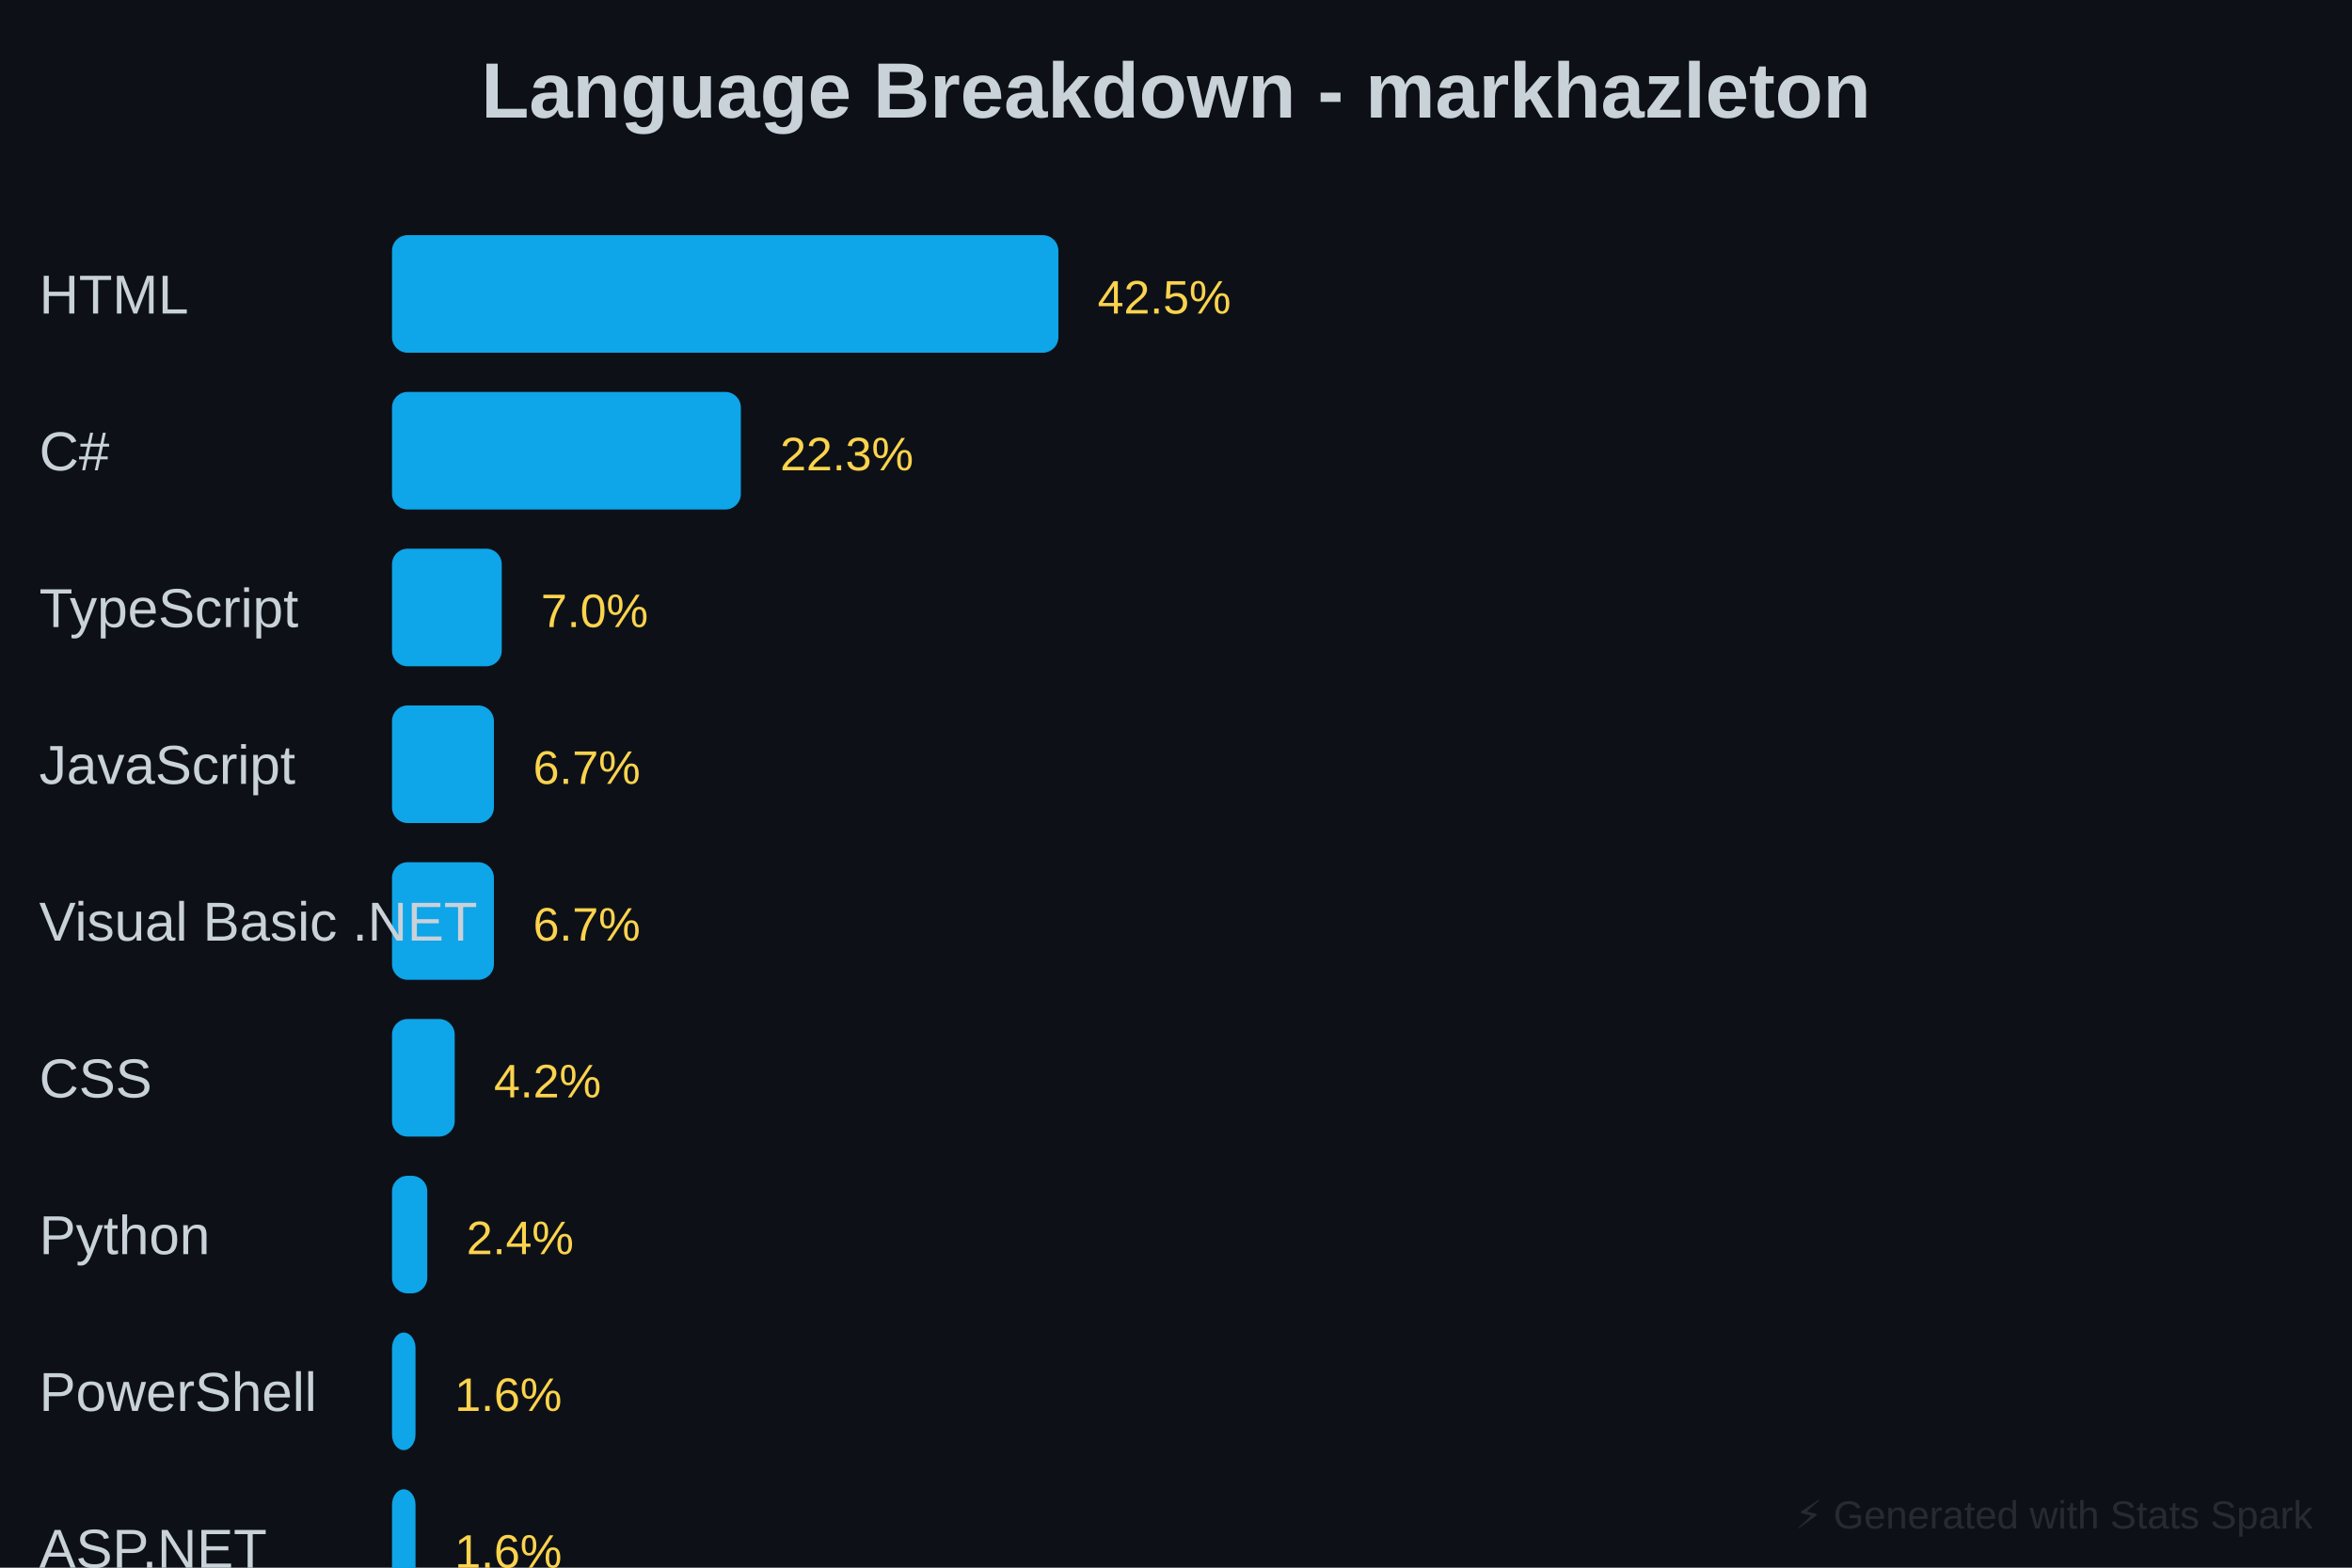
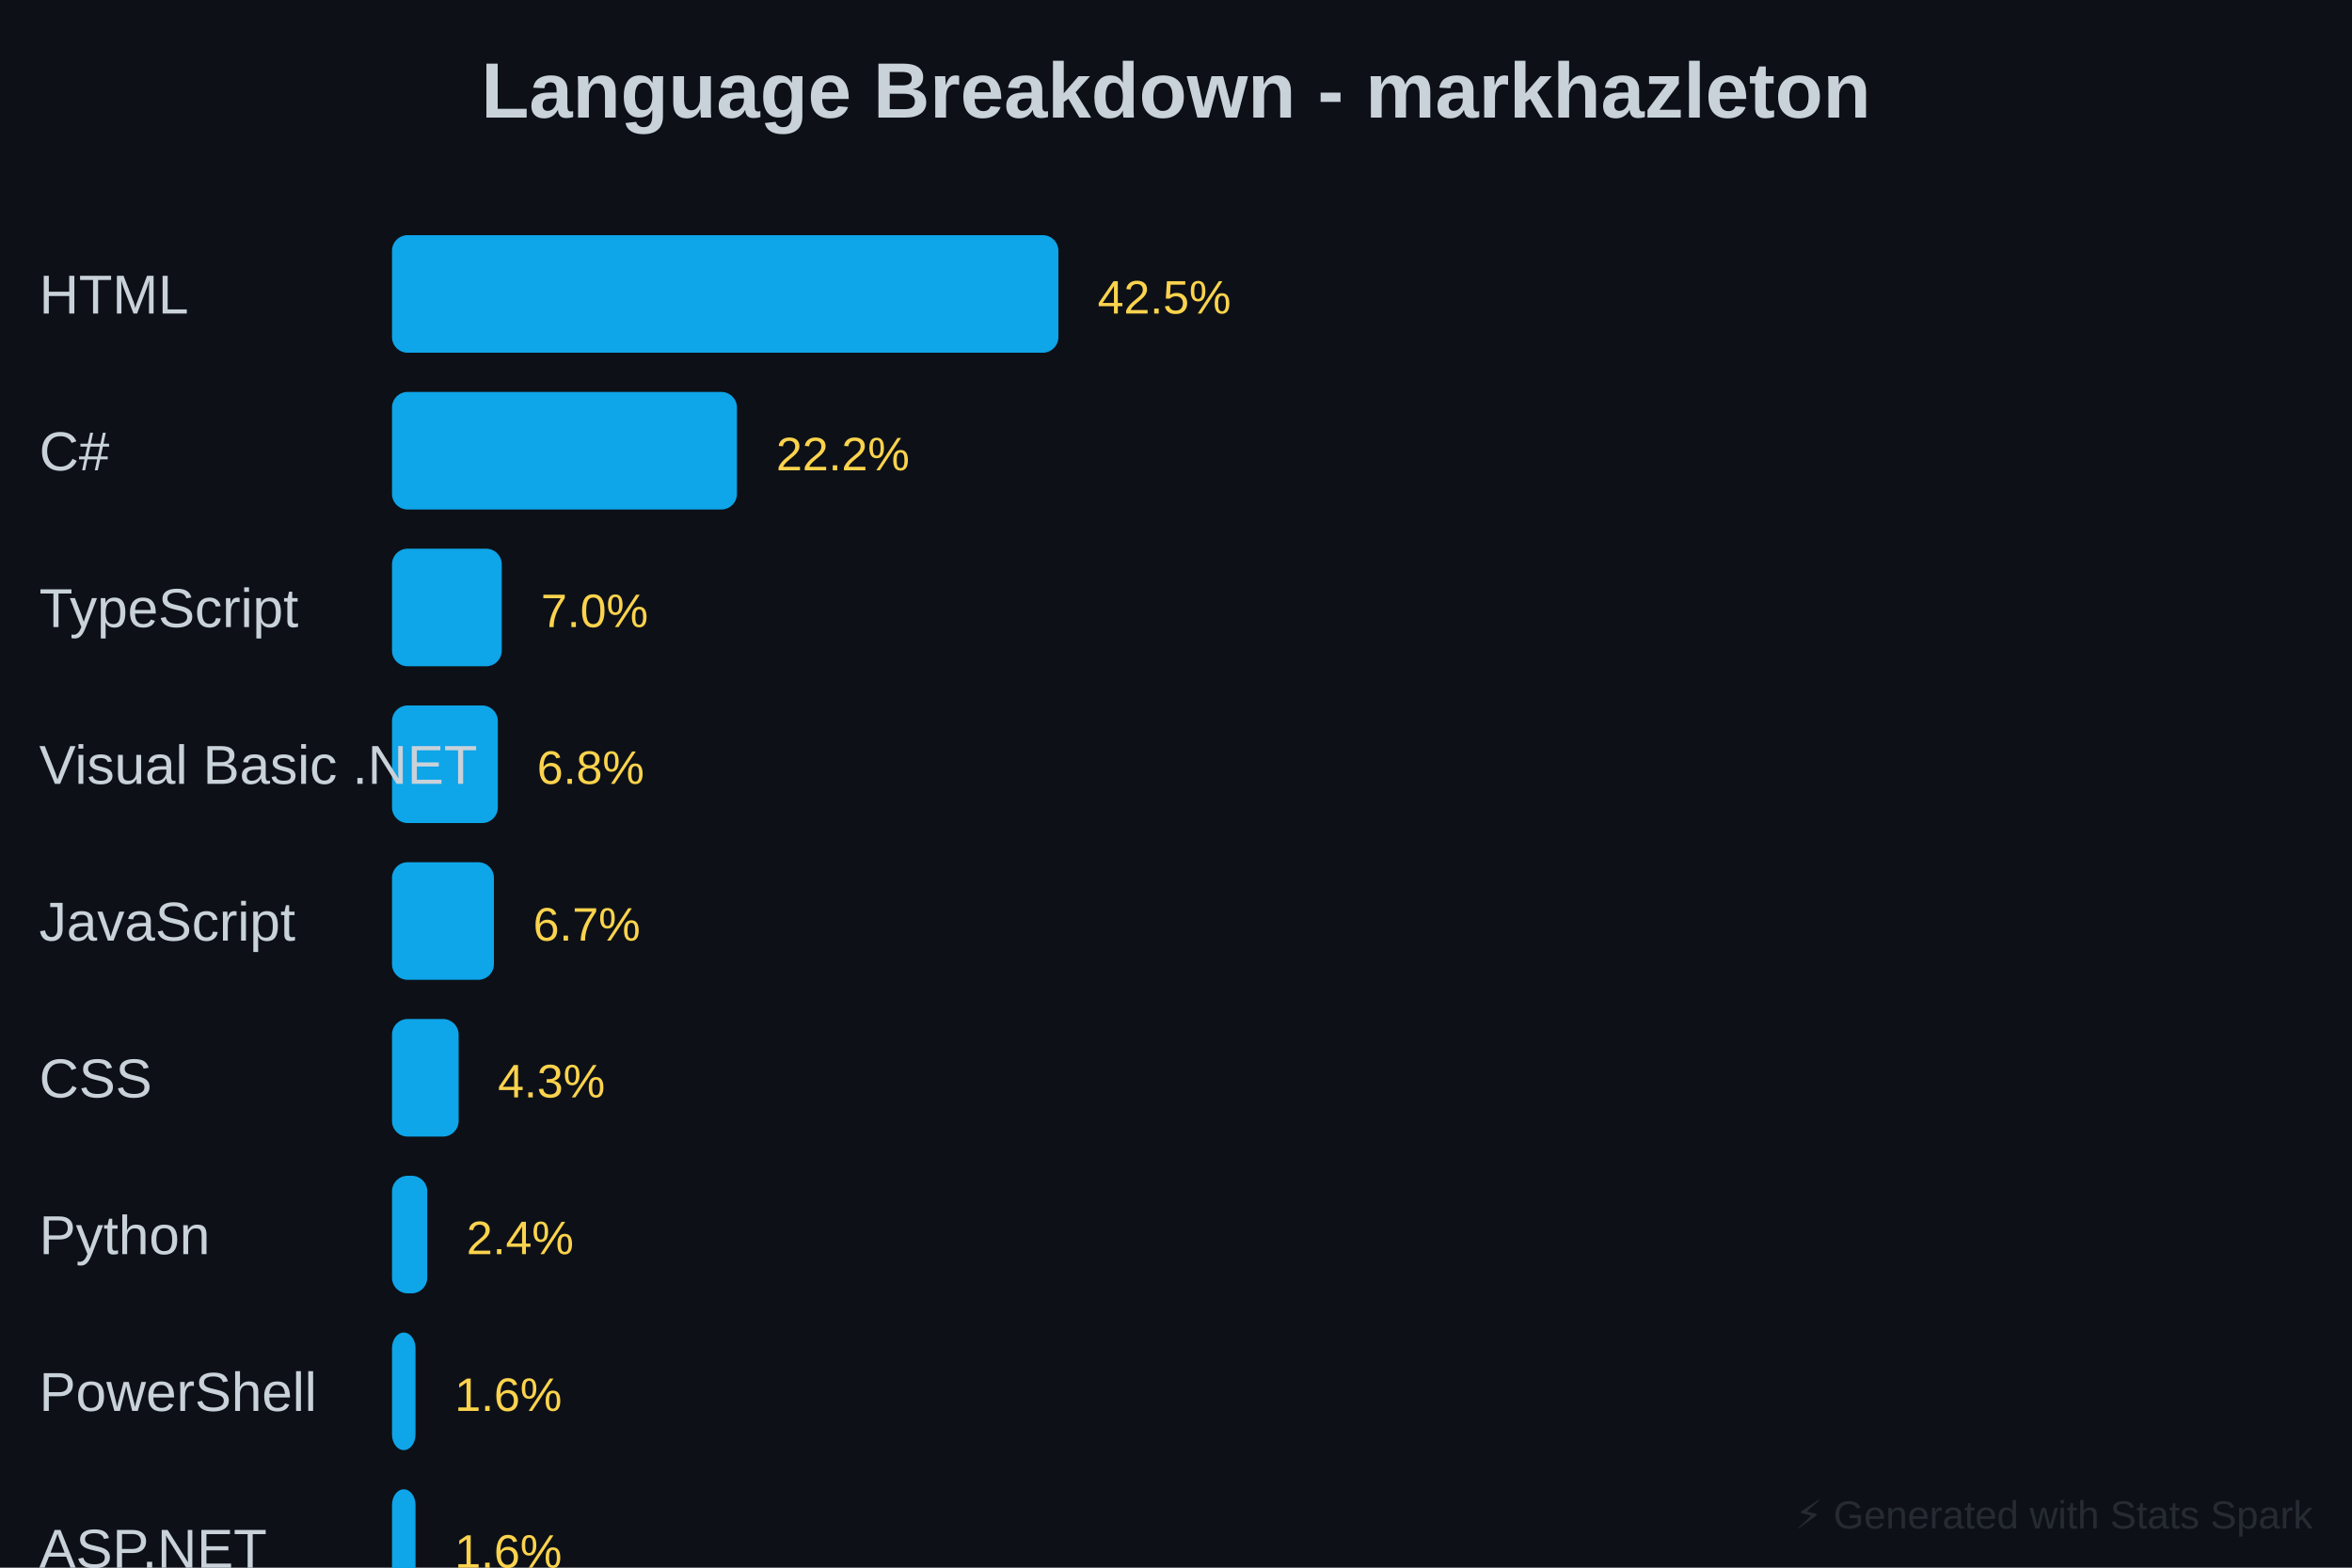
<svg xmlns="http://www.w3.org/2000/svg" baseProfile="full" height="400" version="1.1" width="600">
  <defs />
  <rect fill="#0D1117" height="400" width="600" x="0" y="0" />
  <text fill="#C9D1D9" font-family="Arial, sans-serif" font-size="20px" font-weight="bold" text-anchor="middle" x="300" y="30">Language Breakdown - markhazleton</text>
  <rect fill="#0EA5E9" height="30" rx="4" width="170" x="100" y="60" />
  <text fill="#C9D1D9" font-family="Arial, sans-serif" font-size="14px" x="10" y="80">HTML</text>
  <text fill="#FCD34D" font-family="Arial, sans-serif" font-size="12px" x="280" y="80">42.5%</text>
-   <rect fill="#0EA5E9" height="30" rx="4" width="89" x="100" y="100" />
+   <rect fill="#0EA5E9" height="30" rx="4" width="88" x="100" y="100" />
  <text fill="#C9D1D9" font-family="Arial, sans-serif" font-size="14px" x="10" y="120">C#</text>
-   <text fill="#FCD34D" font-family="Arial, sans-serif" font-size="12px" x="199" y="120">22.3%</text>
+   <text fill="#FCD34D" font-family="Arial, sans-serif" font-size="12px" x="198" y="120">22.2%</text>
  <rect fill="#0EA5E9" height="30" rx="4" width="28" x="100" y="140" />
  <text fill="#C9D1D9" font-family="Arial, sans-serif" font-size="14px" x="10" y="160">TypeScript</text>
  <text fill="#FCD34D" font-family="Arial, sans-serif" font-size="12px" x="138" y="160">7.0%</text>
-   <rect fill="#0EA5E9" height="30" rx="4" width="26" x="100" y="180" />
-   <text fill="#C9D1D9" font-family="Arial, sans-serif" font-size="14px" x="10" y="200">JavaScript</text>
-   <text fill="#FCD34D" font-family="Arial, sans-serif" font-size="12px" x="136" y="200">6.7%</text>
+   <rect fill="#0EA5E9" height="30" rx="4" width="27" x="100" y="180" />
+   <text fill="#C9D1D9" font-family="Arial, sans-serif" font-size="14px" x="10" y="200">Visual Basic .NET</text>
+   <text fill="#FCD34D" font-family="Arial, sans-serif" font-size="12px" x="137" y="200">6.8%</text>
  <rect fill="#0EA5E9" height="30" rx="4" width="26" x="100" y="220" />
-   <text fill="#C9D1D9" font-family="Arial, sans-serif" font-size="14px" x="10" y="240">Visual Basic .NET</text>
+   <text fill="#C9D1D9" font-family="Arial, sans-serif" font-size="14px" x="10" y="240">JavaScript</text>
  <text fill="#FCD34D" font-family="Arial, sans-serif" font-size="12px" x="136" y="240">6.7%</text>
-   <rect fill="#0EA5E9" height="30" rx="4" width="16" x="100" y="260" />
+   <rect fill="#0EA5E9" height="30" rx="4" width="17" x="100" y="260" />
  <text fill="#C9D1D9" font-family="Arial, sans-serif" font-size="14px" x="10" y="280">CSS</text>
-   <text fill="#FCD34D" font-family="Arial, sans-serif" font-size="12px" x="126" y="280">4.2%</text>
+   <text fill="#FCD34D" font-family="Arial, sans-serif" font-size="12px" x="127" y="280">4.3%</text>
  <rect fill="#0EA5E9" height="30" rx="4" width="9" x="100" y="300" />
  <text fill="#C9D1D9" font-family="Arial, sans-serif" font-size="14px" x="10" y="320">Python</text>
  <text fill="#FCD34D" font-family="Arial, sans-serif" font-size="12px" x="119" y="320">2.4%</text>
  <rect fill="#0EA5E9" height="30" rx="4" width="6" x="100" y="340" />
  <text fill="#C9D1D9" font-family="Arial, sans-serif" font-size="14px" x="10" y="360">PowerShell</text>
  <text fill="#FCD34D" font-family="Arial, sans-serif" font-size="12px" x="116" y="360">1.6%</text>
  <rect fill="#0EA5E9" height="30" rx="4" width="6" x="100" y="380" />
  <text fill="#C9D1D9" font-family="Arial, sans-serif" font-size="14px" x="10" y="400">ASP.NET</text>
  <text fill="#FCD34D" font-family="Arial, sans-serif" font-size="12px" x="116" y="400">1.6%</text>
  <rect fill="#0EA5E9" height="30" rx="4" width="18" x="100" y="420" />
  <text fill="#C9D1D9" font-family="Arial, sans-serif" font-size="14px" x="10" y="440">Other</text>
  <text fill="#FCD34D" font-family="Arial, sans-serif" font-size="12px" x="128" y="440">4.7%</text>
  <text fill="#30363D" font-family="Arial, sans-serif" font-size="10px" opacity="0.7" text-anchor="end" x="590" y="390">⚡ Generated with Stats Spark</text>
</svg>
